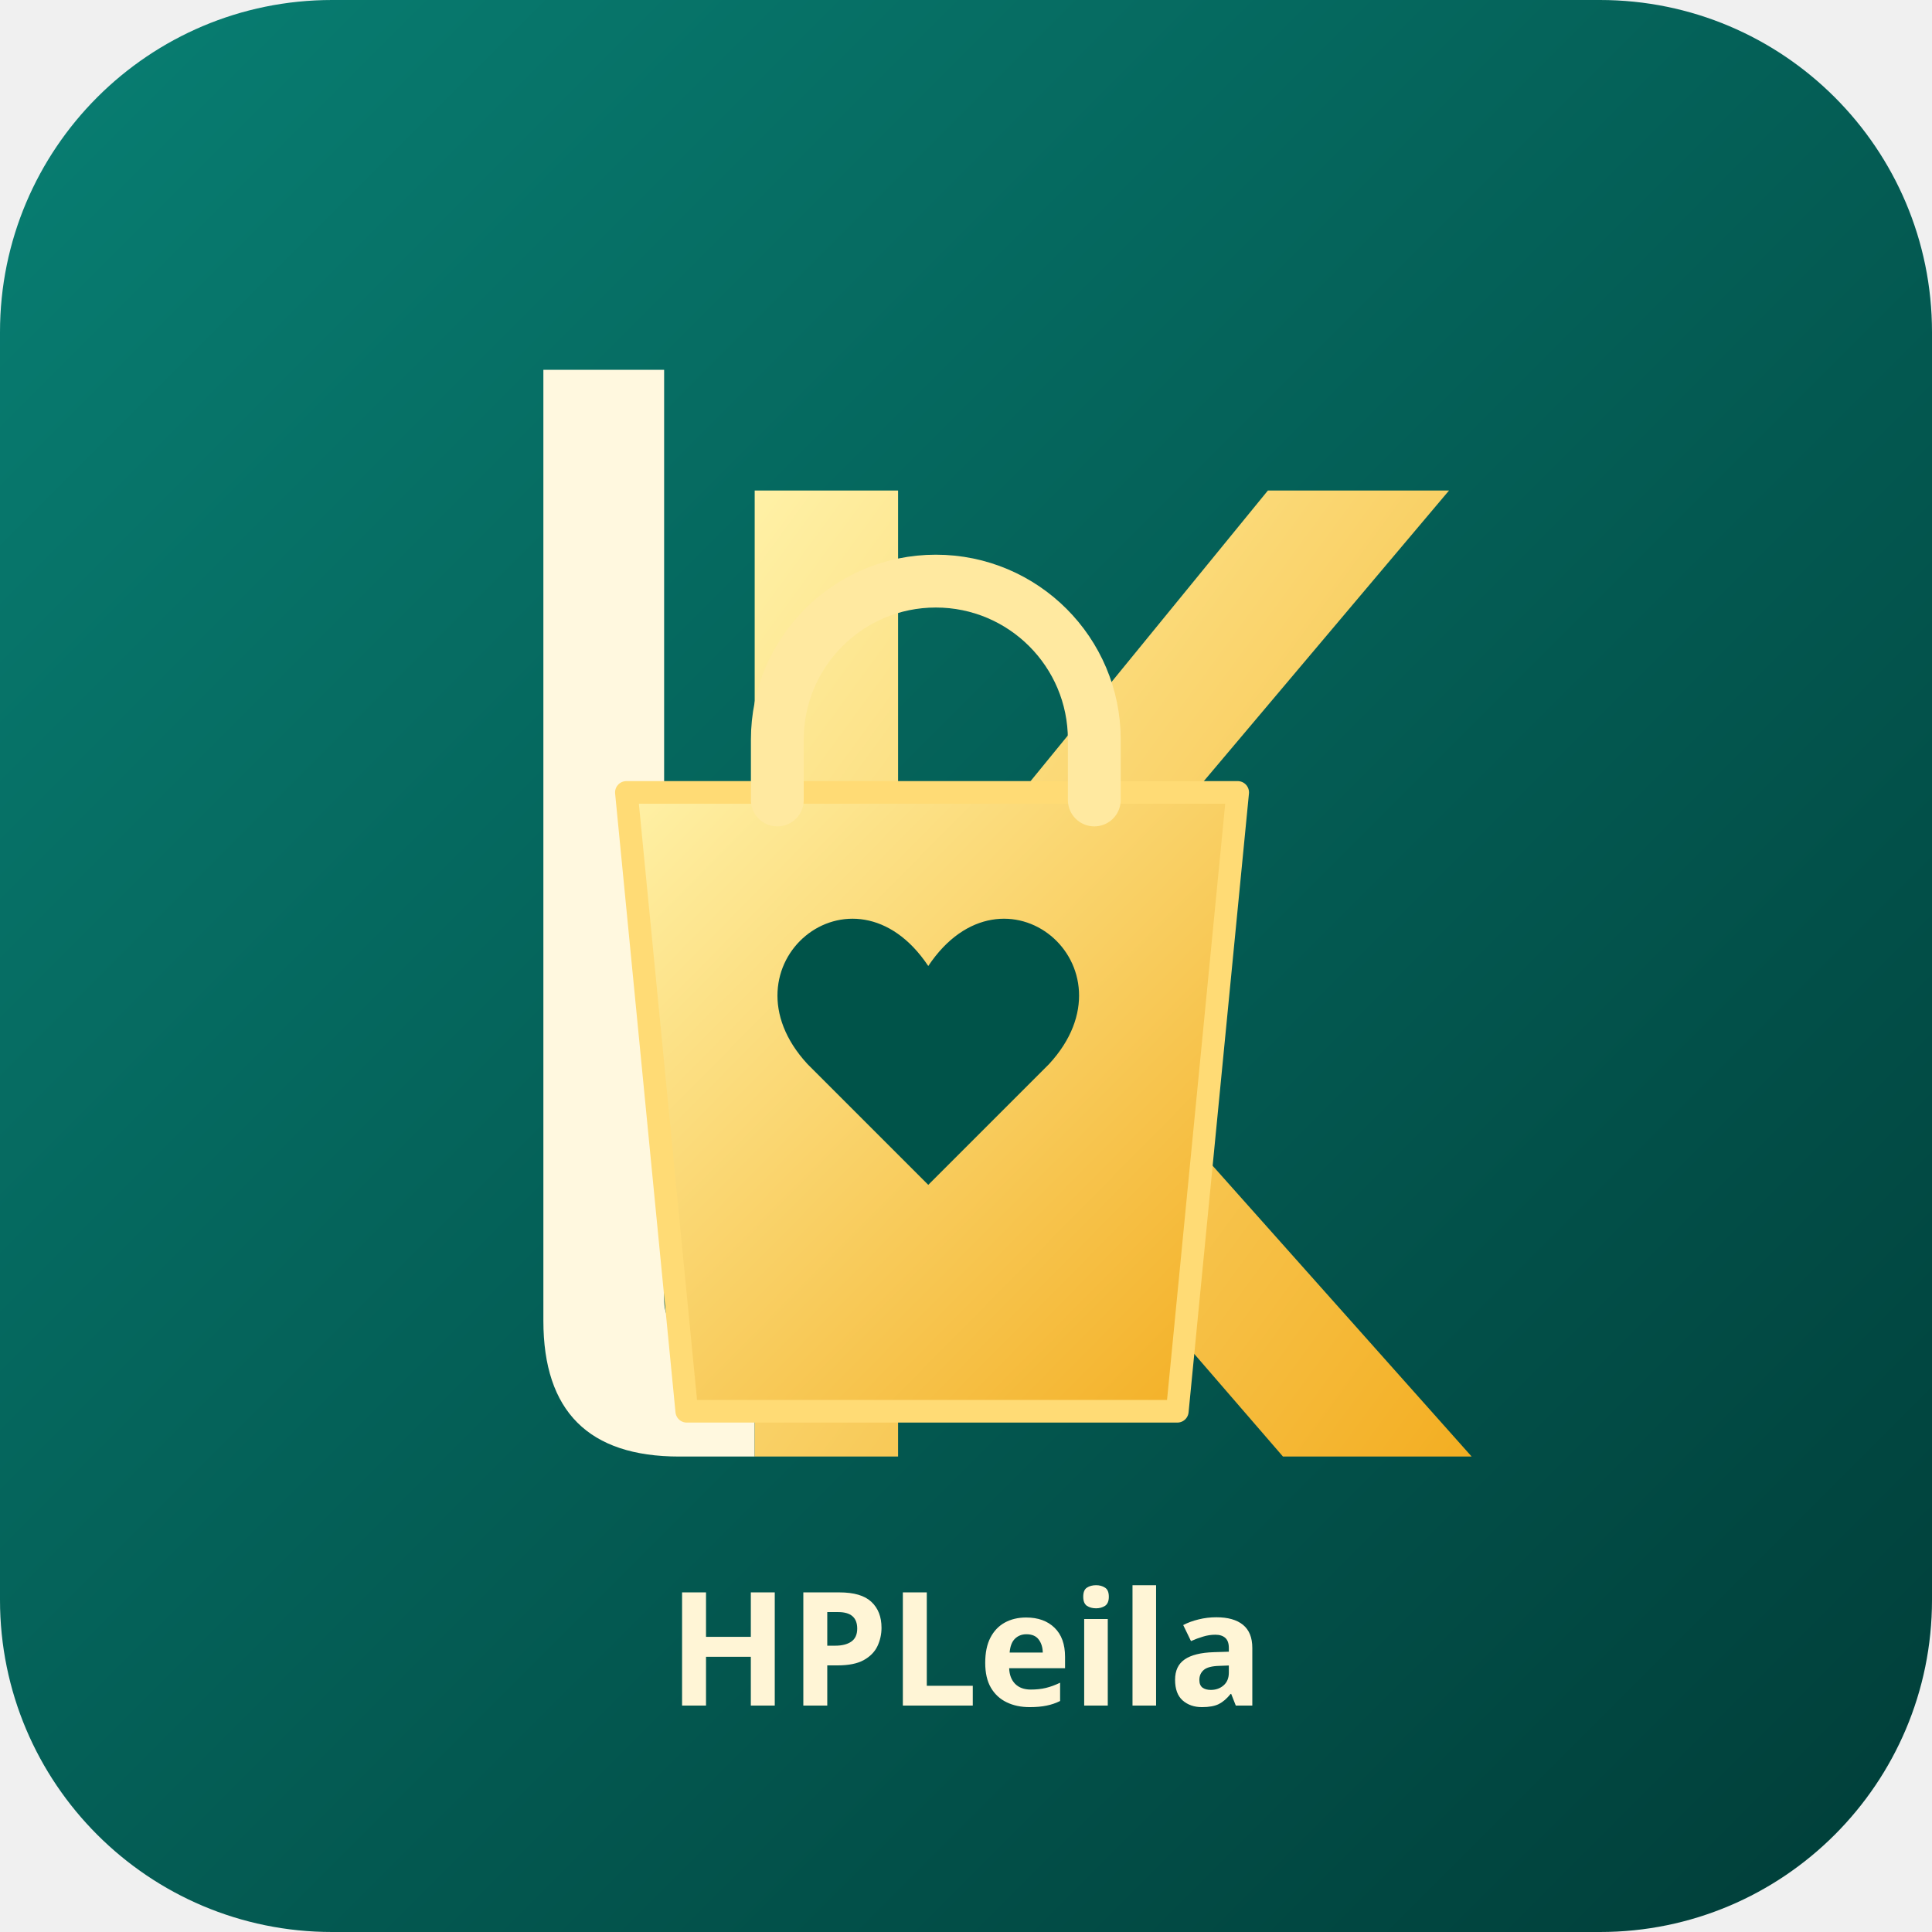
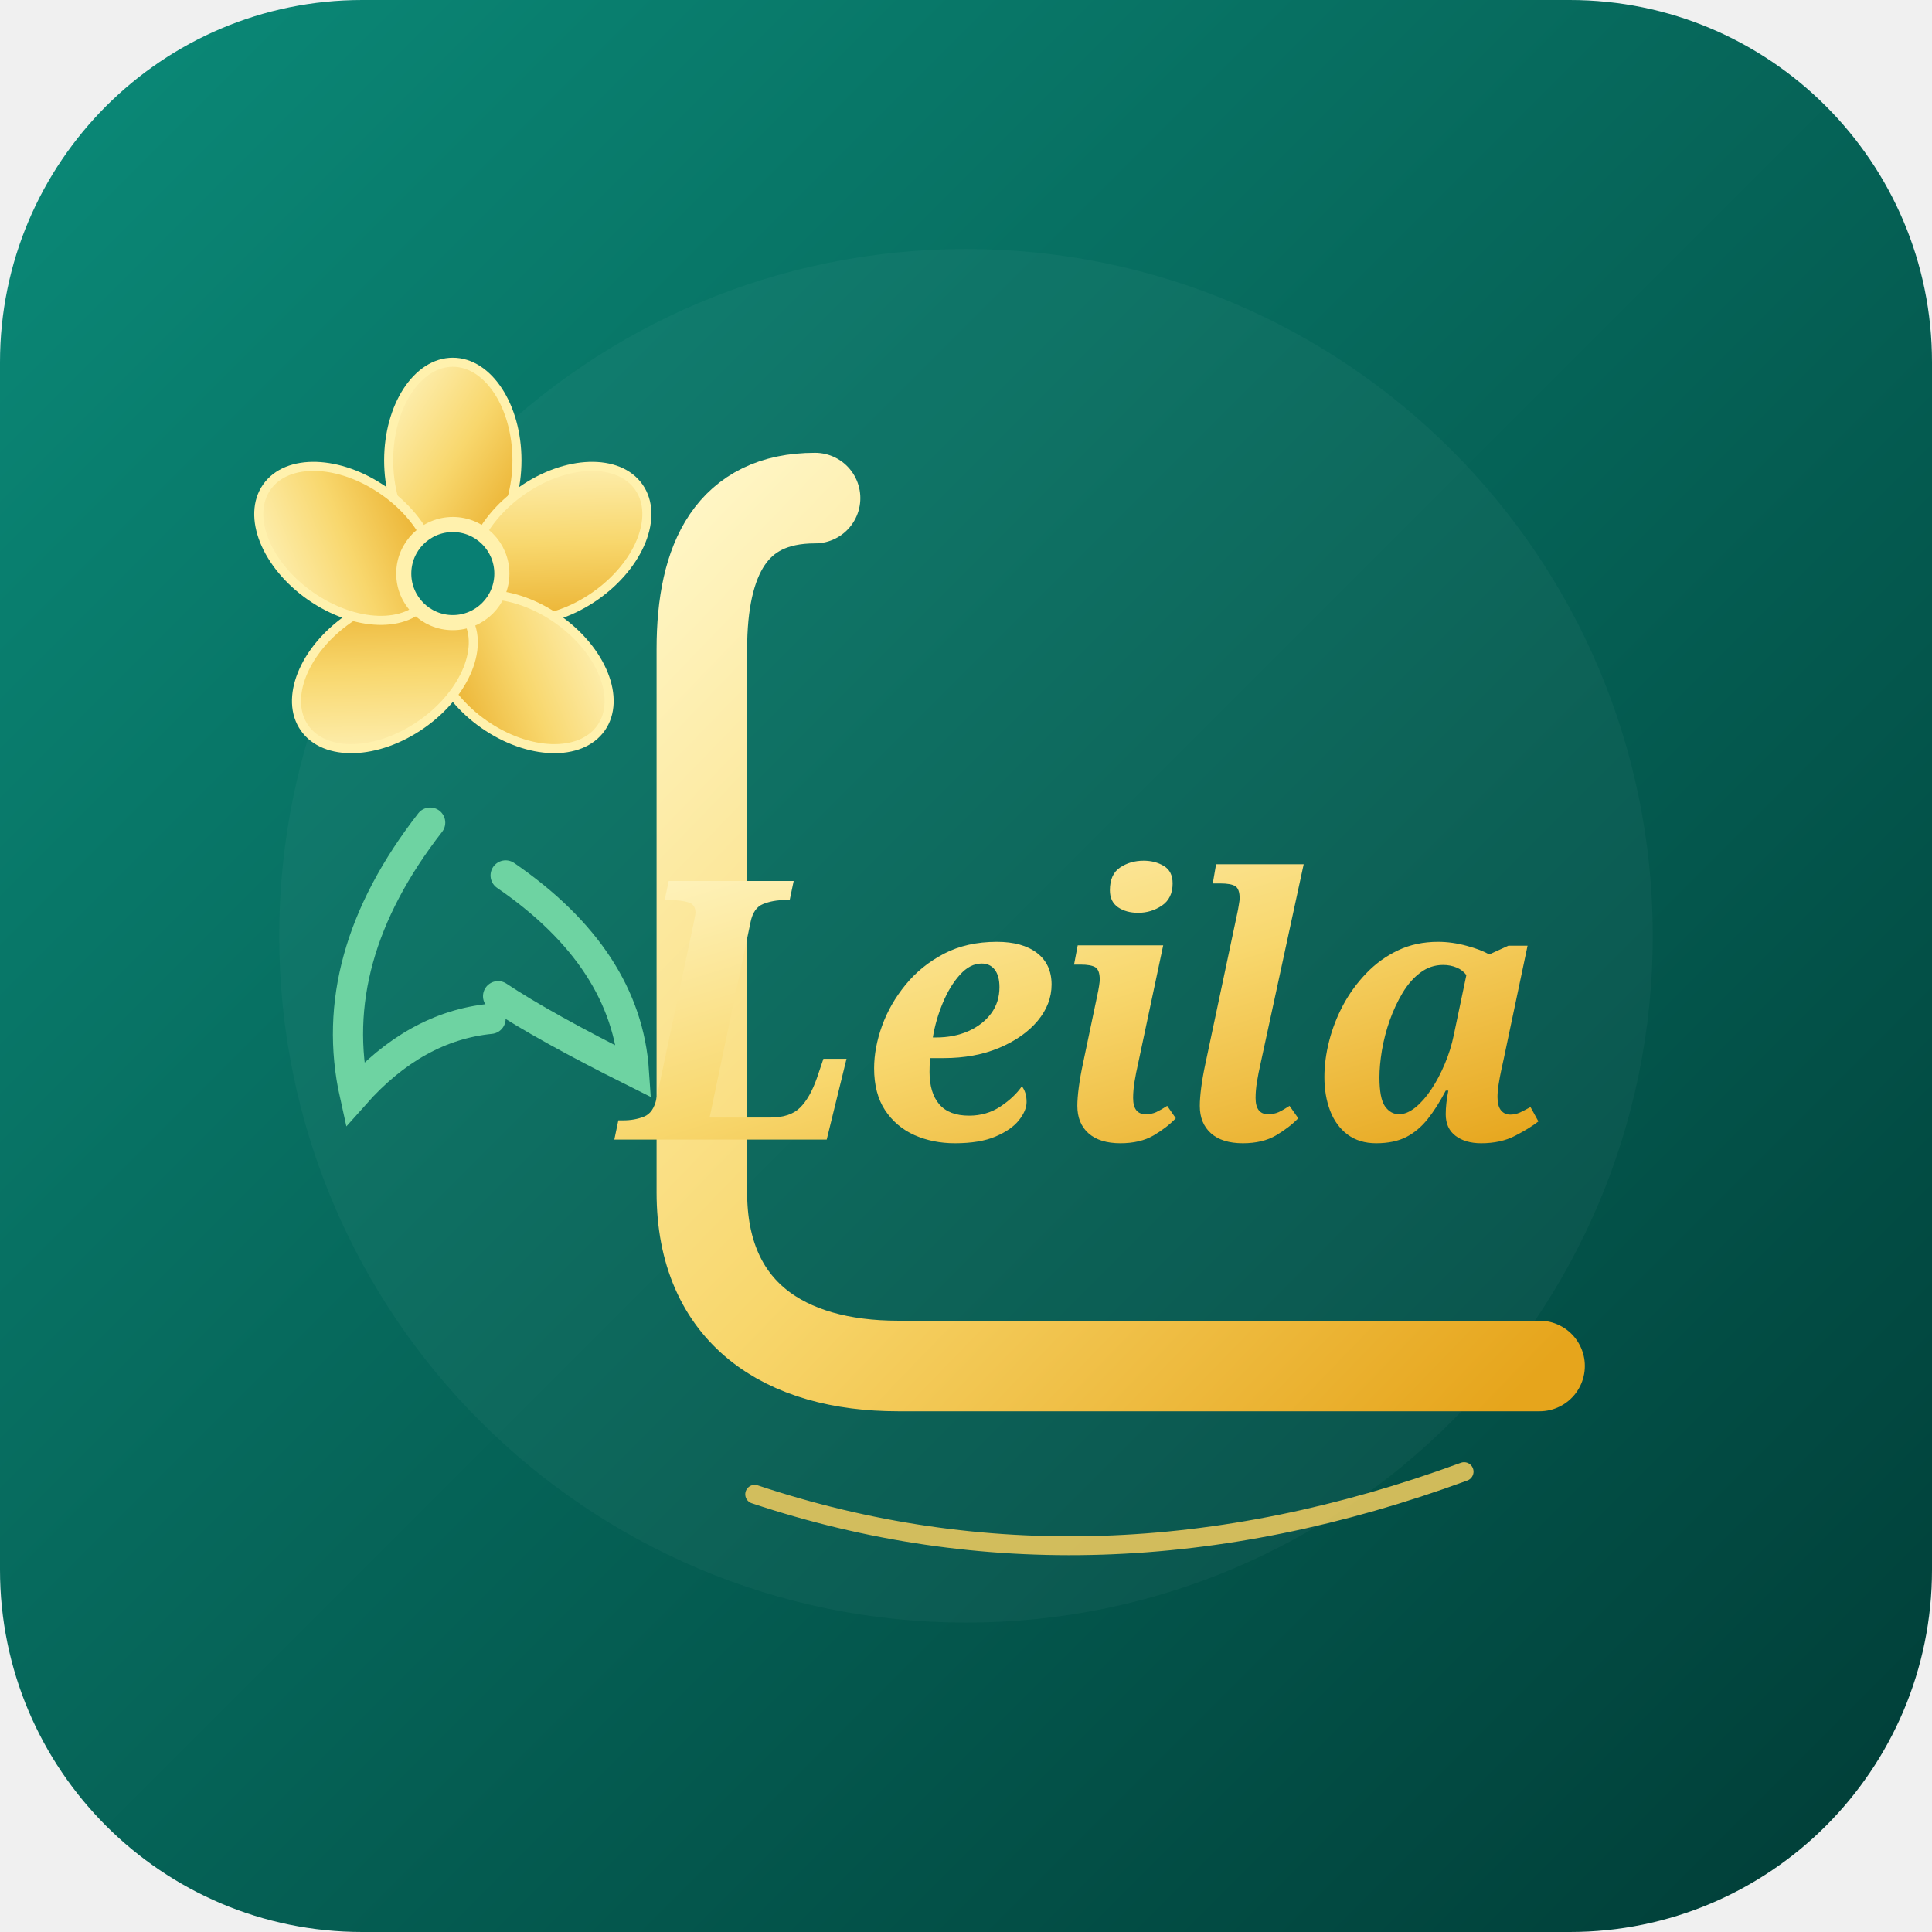
<svg xmlns="http://www.w3.org/2000/svg" viewBox="0 0 256 256">
  <defs>
    <linearGradient id="bg" x1="0" y1="0" x2="1" y2="1">
-       <stop offset="0" stop-color="#087f73" />
-       <stop offset="1" stop-color="#003d38" />
+       <stop offset="0" stop-color="#0b8b79" />
+       <stop offset="1" stop-color="#003c36" />
    </linearGradient>
    <linearGradient id="gold" x1="0" y1="0" x2="1" y2="1">
-       <stop offset="0" stop-color="#fff1a6" />
-       <stop offset="1" stop-color="#f3ae22" />
+       <stop offset="0" stop-color="#fff6c5" />
+       <stop offset=".5" stop-color="#f8d76d" />
+       <stop offset="1" stop-color="#e6a51c" />
    </linearGradient>
  </defs>
-   <rect width="256" height="256" rx="44" fill="url(#bg)" />
-   <path d="M72 49v126q0 18 18 18h10v-17H91q-3 0-3-4V49z" fill="#fff8df" />
-   <path d="M100 65h19v60l49-60h24l-54 64 57 64h-25l-51-59v59h-19z" fill="url(#gold)" />
-   <path d="M83 105h81l-8 82H91z" fill="url(#gold)" stroke="#ffdb75" stroke-width="3" stroke-linejoin="round" />
-   <path d="M103 106v-8a21 21 0 0 1 42 0v8" fill="none" stroke="#ffe9a0" stroke-width="7" stroke-linecap="round" />
-   <path d="M123 128c-10-15-28 0-16 13l16 16 16-16c12-13-6-28-16-13z" fill="#005349" />
-   <text x="128" y="226" text-anchor="middle" font-family="sans-serif" font-size="21" font-weight="700" fill="#fff5d6">HPLeila</text>
+   <rect width="256" height="256" rx="48" fill="url(#bg)" />
+   <circle cx="128" cy="124" r="91" fill="#ffffff" opacity=".035" />
+   <g transform="translate(60 76)" fill="url(#gold)" stroke="#fff1ad" stroke-width="1.2">
+     <ellipse cx="0" cy="-15" rx="8.5" ry="13" />
+     <ellipse cx="14" cy="-4" rx="8.5" ry="13" transform="rotate(55 14 -4)" />
+     <ellipse cx="9" cy="13" rx="8.5" ry="13" transform="rotate(125 9 13)" />
+     <ellipse cx="-9" cy="13" rx="8.5" ry="13" transform="rotate(-125 -9 13)" />
+     <ellipse cx="-14" cy="-4" rx="8.5" ry="13" transform="rotate(-55 -14 -4)" />
+     <circle cx="0" cy="0" r="6.5" fill="#087f73" stroke="#fff1ad" stroke-width="2" />
+   </g>
+   <path d="M57 109 Q43 127 47 145 Q55 136 65 135" fill="none" stroke="#6ed3a2" stroke-width="4" stroke-linecap="round" />
+   <path d="M67 116 Q83 127 84 142 Q72 136 66 132" fill="none" stroke="#6ed3a2" stroke-width="4" stroke-linecap="round" />
+   <path d="M108 66 C97 66 93 74 93 86 L93 158 C93 174 104 181 119 181 L204 181" fill="none" stroke="url(#gold)" stroke-width="12" stroke-linecap="round" stroke-linejoin="round" />
+   <text x="144" y="151" text-anchor="middle" font-family="Georgia,serif" font-size="48" font-style="italic" font-weight="bold" fill="url(#gold)">Leila</text>
+   <path d="M100 198 Q145 213 194 195" fill="none" stroke="#f5ce5e" stroke-width="2.5" stroke-linecap="round" opacity=".85" />
</svg>
